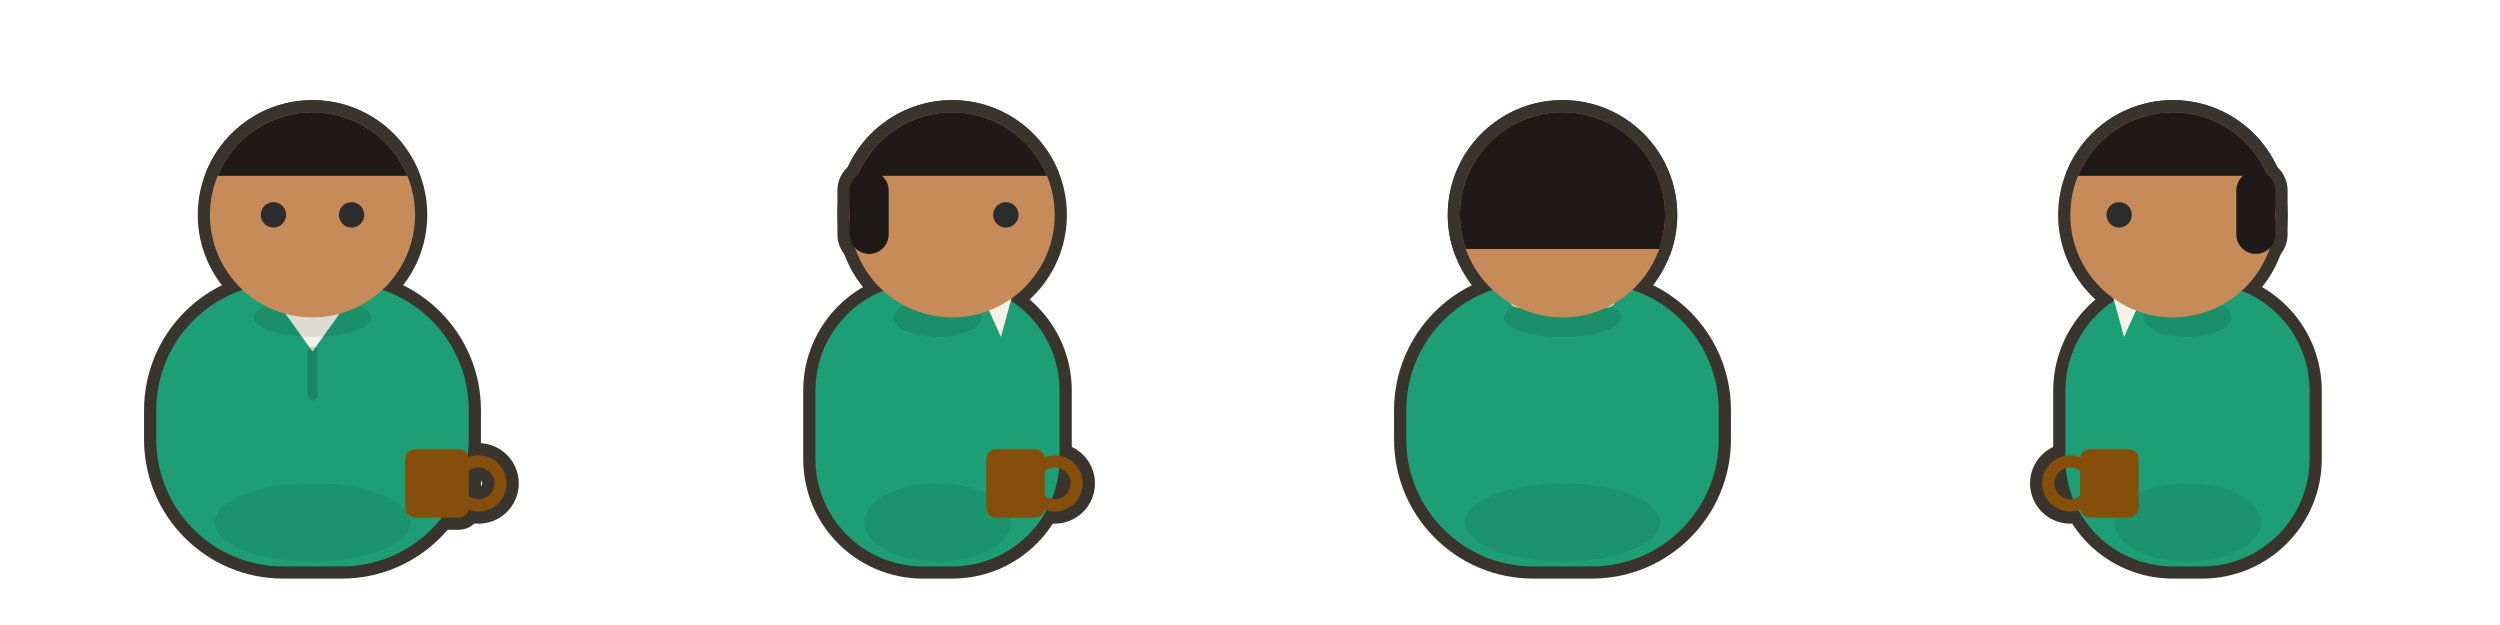
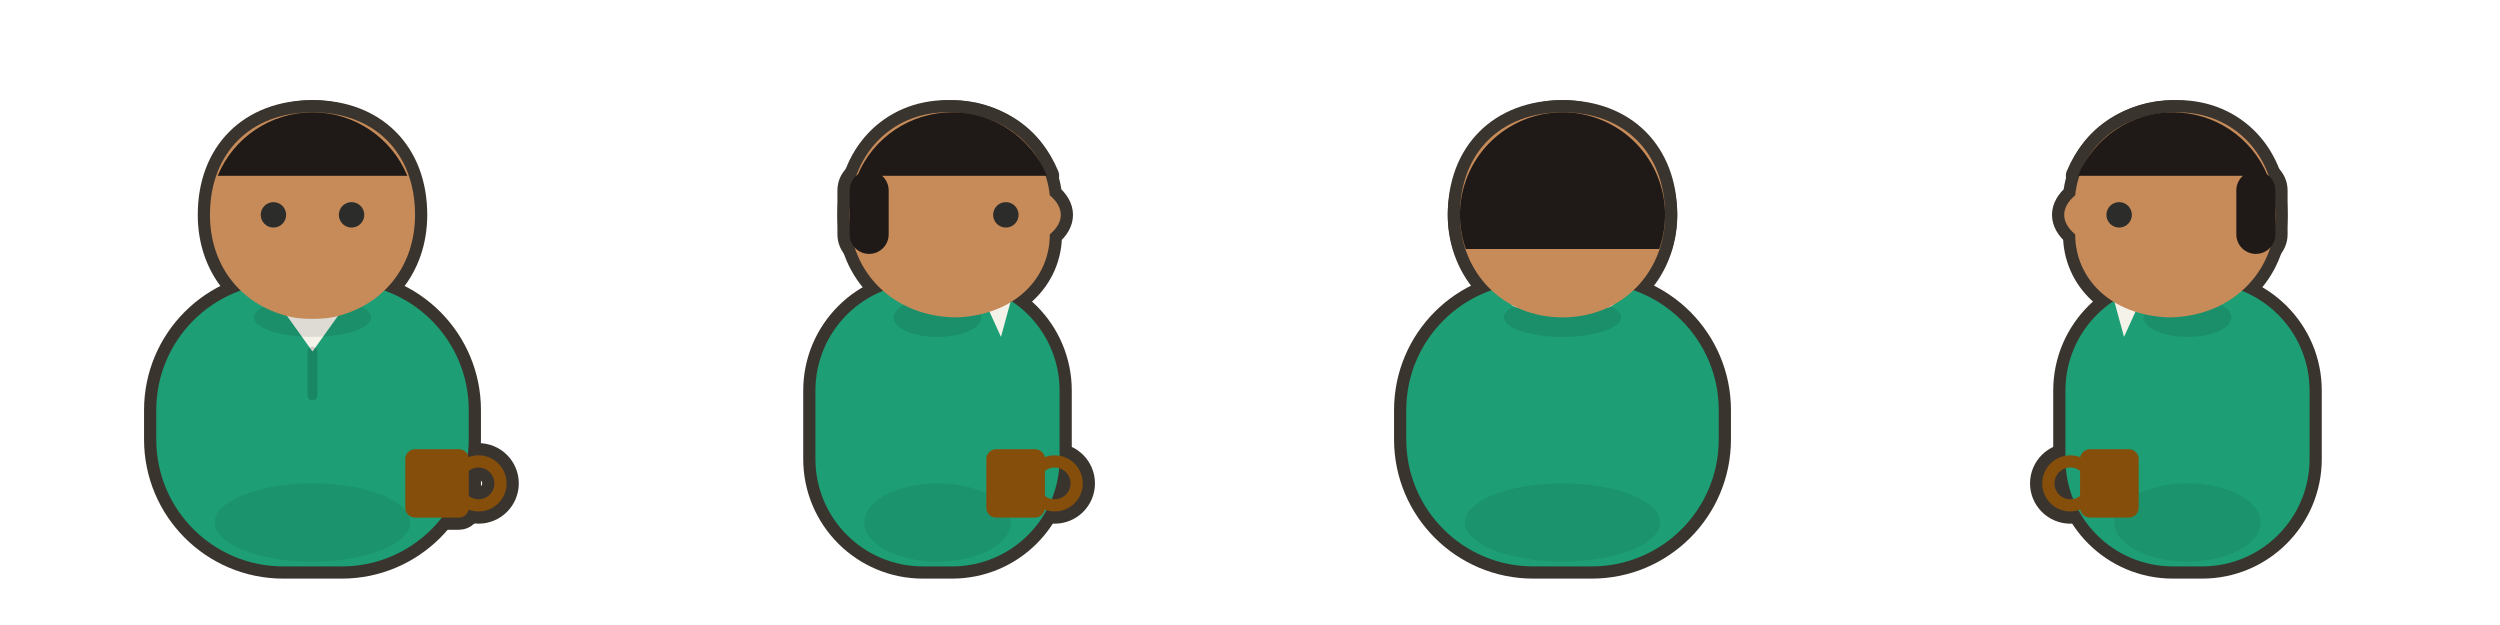
<svg xmlns="http://www.w3.org/2000/svg" viewBox="0 0 512 128" width="512" height="128">
  <g transform="translate(0 0)">
    <path d="M 48 113 a 16 4.5 0 1 0 32 0 a 16 4.5 0 1 0 -32 0 Z" fill="#000000" opacity="0.12" />
    <g transform="translate(64 0) scale(1 1) translate(-64 0)">
      <g transform="translate(64 87)">
        <path d="M -6 -29 h 12 a 26 26 0 0 1 26 26 v 6 a 26 26 0 0 1 -26 26 h -12 a 26 26 0 0 1 -26 -26 v -6 a 26 26 0 0 1 26 -26 Z" fill="#3A342E" stroke="#3A342E" stroke-width="5" stroke-linejoin="round" stroke-linecap="round" />
      </g>
      <g transform="translate(89 99)">
        <path d="M 4.5 0 a 4.5 4.5 0 1 0 9 0 a 4.5 4.5 0 1 0 -9 0 Z" fill="none" stroke="#3A342E" stroke-width="7.5" stroke-linejoin="round" stroke-linecap="round" />
        <path d="M -4 -7 h 9 a 2 2 0 0 1 2 2 v 10 a 2 2 0 0 1 -2 2 h -9 a 2 2 0 0 1 -2 -2 v -10 a 2 2 0 0 1 2 -2 Z" fill="#3A342E" stroke="#3A342E" stroke-width="5" stroke-linejoin="round" stroke-linecap="round" />
      </g>
    </g>
    <g transform="translate(64 58) scale(1) translate(-64 -58)">
      <g transform="translate(64 44)">
-         <path d="M -21 0 a 21 21 0 1 0 42 0 a 21 21 0 1 0 -42 0 Z" fill="#3A342E" stroke="#3A342E" stroke-width="5" stroke-linejoin="round" stroke-linecap="round" />
+         <path d="M0-21C12.7-21 21-12.7 21 0 21 10.8 14.2 18.9 4 21 2 21.4-2 21.4-4 21-14.2 18.9-21 10.8-21 0-21-12.7-12.7-21 0-21Z" fill="#3A342E" stroke="#3A342E" stroke-width="5" stroke-linejoin="round" stroke-linecap="round" />
      </g>
      <g transform="translate(64 44)">
        <path d="M -19.416 -8 A 21 21 0 0 1 19.416 -8 Z" fill="#3A342E" stroke="#3A342E" stroke-width="5" stroke-linejoin="round" stroke-linecap="round" />
      </g>
    </g>
    <g transform="translate(64 0) scale(1 1) translate(-64 0)">
      <g transform="translate(64 87)">
        <path d="M -6 -29 h 12 a 26 26 0 0 1 26 26 v 6 a 26 26 0 0 1 -26 26 h -12 a 26 26 0 0 1 -26 -26 v -6 a 26 26 0 0 1 26 -26 Z" fill="#1D9E75" />
        <path d="M -20 20 a 20 8 0 1 0 40 0 a 20 8 0 1 0 -40 0 Z" fill="#00000012" />
      </g>
      <g transform="translate(64 87)">
        <path d="M -10 -29 L 0 -15 L 10 -29 Z" fill="#F5F2EA" />
        <path d="M 0 -15 L 0 -6" fill="none" stroke="#00000026" stroke-width="2" stroke-linecap="round" stroke-linejoin="round" />
      </g>
      <g transform="translate(89 99)">
        <path d="M 4.5 0 a 4.5 4.5 0 1 0 9 0 a 4.5 4.5 0 1 0 -9 0 Z" fill="none" stroke="#854F0B" stroke-width="2.5" stroke-linecap="round" stroke-linejoin="round" />
        <path d="M -4 -7 h 9 a 2 2 0 0 1 2 2 v 10 a 2 2 0 0 1 -2 2 h -9 a 2 2 0 0 1 -2 -2 v -10 a 2 2 0 0 1 2 -2 Z" fill="#854F0B" />
      </g>
      <g transform="translate(64 87)">
        <path d="M -12 -22 a 12 4 0 1 0 24 0 a 12 4 0 1 0 -24 0 Z" fill="#00000018" />
      </g>
    </g>
    <g transform="translate(64 58) scale(1) translate(-64 -58)">
      <g transform="translate(64 44)">
-         <path d="M -21 0 a 21 21 0 1 0 42 0 a 21 21 0 1 0 -42 0 Z" fill="#C68B59" />
-         <path d="M -10.6 0 a 2.6 2.6 0 1 0 5.2 0 a 2.6 2.6 0 1 0 -5.2 0 Z" fill="#2C2C2A" />
-         <path d="M 5.4 0 a 2.6 2.6 0 1 0 5.2 0 a 2.6 2.6 0 1 0 -5.2 0 Z" fill="#2C2C2A" />
+         <path d="M0-21C12.7-21 21-12.7 21 0 21 10.8 14.2 18.9 4 21 2 21.4-2 21.4-4 21-14.2 18.9-21 10.8-21 0-21-12.7-12.7-21 0-21Z" fill="#C68B59" />
+         <path d="M-10.6 0C-10.6 1.436-9.436 2.6-8 2.6-6.564 2.6-5.4 1.436-5.4 0-5.4-1.436-6.564-2.6-8-2.6-9.436-2.6-10.6-1.436-10.6 0Z" fill="#2C2C2A" />
+         <path d="M5.4 0C5.4 0.929 5.896 1.787 6.7 2.252 7.504 2.716 8.496 2.716 9.3 2.252 10.104 1.787 10.6 0.929 10.6 0 10.6-0.929 10.104-1.787 9.3-2.252 8.496-2.716 7.504-2.716 6.7-2.252 5.896-1.787 5.4-0.929 5.4 0Z" fill="#2C2C2A" />
      </g>
      <g transform="translate(64 44)">
        <path d="M -19.416 -8 A 21 21 0 0 1 19.416 -8 Z" fill="#1F1A17" />
      </g>
    </g>
  </g>
  <g transform="translate(128 0)">
    <path d="M 48 113 a 16 4.5 0 1 0 32 0 a 16 4.5 0 1 0 -32 0 Z" fill="#000000" opacity="0.12" />
    <g transform="translate(64 0) scale(1 1) translate(-64 0)">
      <g transform="translate(64 87)">
        <path d="M -3 -29 h 6 a 22 22 0 0 1 22 22 v 14 a 22 22 0 0 1 -22 22 h -6 a 22 22 0 0 1 -22 -22 v -14 a 22 22 0 0 1 22 -22 Z" fill="#3A342E" stroke="#3A342E" stroke-width="5" stroke-linejoin="round" stroke-linecap="round" />
      </g>
      <g transform="translate(80 99)">
        <path d="M 3.5 0 a 4.5 4.5 0 1 0 9 0 a 4.5 4.5 0 1 0 -9 0 Z" fill="none" stroke="#3A342E" stroke-width="7.5" stroke-linejoin="round" stroke-linecap="round" />
        <path d="M -4 -7 h 8 a 2 2 0 0 1 2 2 v 10 a 2 2 0 0 1 -2 2 h -8 a 2 2 0 0 1 -2 -2 v -10 a 2 2 0 0 1 2 -2 Z" fill="#3A342E" stroke="#3A342E" stroke-width="5" stroke-linejoin="round" stroke-linecap="round" />
      </g>
    </g>
    <g transform="translate(64 58) scale(1) translate(-64 -58)">
      <g transform="translate(67 44)">
-         <path d="M -21 0 a 21 21 0 1 0 42 0 a 21 21 0 1 0 -42 0 Z" fill="#3A342E" stroke="#3A342E" stroke-width="5" stroke-linejoin="round" stroke-linecap="round" />
+         <path d="M-1-21C10.8-21 19-13.7 20-4 23-1.5 23 1.5 20 4 20 13 12.8 20.5 1 21-11.7 21-21 12-21 0-21-12-12.7-21-1-21Z" fill="#3A342E" stroke="#3A342E" stroke-width="5" stroke-linejoin="round" stroke-linecap="round" />
      </g>
      <g transform="translate(67 44)">
        <path d="M -19.416 -8 A 21 21 0 0 1 19.416 -8 Z" fill="#3A342E" stroke="#3A342E" stroke-width="5" stroke-linejoin="round" stroke-linecap="round" />
        <path d="M -17 -9 h 0 a 4 4 0 0 1 4 4 v 9 a 4 4 0 0 1 -4 4 h 0 a 4 4 0 0 1 -4 -4 v -9 a 4 4 0 0 1 4 -4 Z" fill="#3A342E" stroke="#3A342E" stroke-width="5" stroke-linejoin="round" stroke-linecap="round" />
      </g>
    </g>
    <g transform="translate(64 0) scale(1 1) translate(-64 0)">
      <g transform="translate(64 87)">
        <path d="M -3 -29 h 6 a 22 22 0 0 1 22 22 v 14 a 22 22 0 0 1 -22 22 h -6 a 22 22 0 0 1 -22 -22 v -14 a 22 22 0 0 1 22 -22 Z" fill="#1D9E75" />
        <path d="M -15 20 a 15 8 0 1 0 30 0 a 15 8 0 1 0 -30 0 Z" fill="#00000012" />
      </g>
      <g transform="translate(64 87)">
        <path d="M 8 -29 L 13 -18 L 16 -29 Z" fill="#F5F2EA" />
      </g>
      <g transform="translate(80 99)">
        <path d="M 3.5 0 a 4.5 4.5 0 1 0 9 0 a 4.5 4.5 0 1 0 -9 0 Z" fill="none" stroke="#854F0B" stroke-width="2.5" stroke-linecap="round" stroke-linejoin="round" />
        <path d="M -4 -7 h 8 a 2 2 0 0 1 2 2 v 10 a 2 2 0 0 1 -2 2 h -8 a 2 2 0 0 1 -2 -2 v -10 a 2 2 0 0 1 2 -2 Z" fill="#854F0B" />
      </g>
      <g transform="translate(64 87)">
        <path d="M -9 -22 a 9 4 0 1 0 18 0 a 9 4 0 1 0 -18 0 Z" fill="#00000018" />
      </g>
    </g>
    <g transform="translate(64 58) scale(1) translate(-64 -58)">
      <g transform="translate(67 44)">
-         <path d="M -21 0 a 21 21 0 1 0 42 0 a 21 21 0 1 0 -42 0 Z" fill="#C68B59" />
-         <path d="M 8.4 0 a 2.6 2.6 0 1 0 5.2 0 a 2.6 2.6 0 1 0 -5.2 0 Z" fill="#2C2C2A" />
+         <path d="M-1-21C10.8-21 19-13.7 20-4 23-1.5 23 1.5 20 4 20 13 12.8 20.5 1 21-11.7 21-21 12-21 0-21-12-12.7-21-1-21Z" fill="#C68B59" />
+         <path d="M8.4 0C8.4 0.929 8.896 1.787 9.7 2.252 10.504 2.716 11.496 2.716 12.3 2.252 13.104 1.787 13.6 0.929 13.6 0 13.6-0.929 13.104-1.787 12.3-2.252 11.496-2.716 10.504-2.716 9.7-2.252 8.896-1.787 8.4-0.929 8.4 0Z" fill="#2C2C2A" />
      </g>
      <g transform="translate(67 44)">
        <path d="M -19.416 -8 A 21 21 0 0 1 19.416 -8 Z" fill="#1F1A17" />
        <path d="M -17 -9 h 0 a 4 4 0 0 1 4 4 v 9 a 4 4 0 0 1 -4 4 h 0 a 4 4 0 0 1 -4 -4 v -9 a 4 4 0 0 1 4 -4 Z" fill="#1F1A17" />
      </g>
    </g>
  </g>
  <g transform="translate(256 0)">
    <path d="M 48 113 a 16 4.5 0 1 0 32 0 a 16 4.5 0 1 0 -32 0 Z" fill="#000000" opacity="0.12" />
    <g transform="translate(64 0) scale(1 1) translate(-64 0)">
      <g transform="translate(64 87)">
        <path d="M -6 -29 h 12 a 26 26 0 0 1 26 26 v 6 a 26 26 0 0 1 -26 26 h -12 a 26 26 0 0 1 -26 -26 v -6 a 26 26 0 0 1 26 -26 Z" fill="#3A342E" stroke="#3A342E" stroke-width="5" stroke-linejoin="round" stroke-linecap="round" />
      </g>
    </g>
    <g transform="translate(64 58) scale(1) translate(-64 -58)">
      <g transform="translate(64 44)">
-         <path d="M -21 0 a 21 21 0 1 0 42 0 a 21 21 0 1 0 -42 0 Z" fill="#3A342E" stroke="#3A342E" stroke-width="5" stroke-linejoin="round" stroke-linecap="round" />
+         <path d="M0-21C12.7-21 21-12.7 21 0 21 11.8 12.2 21 0 21-12.2 21-21 11.8-21 0-21-12.7-12.7-21 0-21Z" fill="#3A342E" stroke="#3A342E" stroke-width="5" stroke-linejoin="round" stroke-linecap="round" />
      </g>
      <g transform="translate(64 44)">
        <path d="M -19.799 7 A 21 21 0 1 1 19.799 7 Z" fill="#3A342E" stroke="#3A342E" stroke-width="5" stroke-linejoin="round" stroke-linecap="round" />
      </g>
    </g>
    <g transform="translate(64 0) scale(1 1) translate(-64 0)">
      <g transform="translate(64 87)">
        <path d="M -6 -29 h 12 a 26 26 0 0 1 26 26 v 6 a 26 26 0 0 1 -26 26 h -12 a 26 26 0 0 1 -26 -26 v -6 a 26 26 0 0 1 26 -26 Z" fill="#1D9E75" />
        <path d="M -20 20 a 20 8 0 1 0 40 0 a 20 8 0 1 0 -40 0 Z" fill="#00000012" />
      </g>
      <g transform="translate(64 87)">
        <path d="M -9 -29 h 18 a 2 2 0 0 1 2 2 v 1 a 2 2 0 0 1 -2 2 h -18 a 2 2 0 0 1 -2 -2 v -1 a 2 2 0 0 1 2 -2 Z" fill="#F5F2EA" />
      </g>
      <g transform="translate(64 87)">
        <path d="M -12 -22 a 12 4 0 1 0 24 0 a 12 4 0 1 0 -24 0 Z" fill="#00000018" />
      </g>
    </g>
    <g transform="translate(64 58) scale(1) translate(-64 -58)">
      <g transform="translate(64 44)">
-         <path d="M -21 0 a 21 21 0 1 0 42 0 a 21 21 0 1 0 -42 0 Z" fill="#C68B59" />
+         <path d="M0-21C12.7-21 21-12.7 21 0 21 11.8 12.2 21 0 21-12.2 21-21 11.8-21 0-21-12.7-12.7-21 0-21Z" fill="#C68B59" />
      </g>
      <g transform="translate(64 44)">
        <path d="M -19.799 7 A 21 21 0 1 1 19.799 7 Z" fill="#1F1A17" />
      </g>
    </g>
  </g>
  <g transform="translate(384 0)">
    <path d="M 48 113 a 16 4.5 0 1 0 32 0 a 16 4.5 0 1 0 -32 0 Z" fill="#000000" opacity="0.12" />
    <g transform="translate(128 0) scale(-1 1)">
      <g transform="translate(64 0) scale(1 1) translate(-64 0)">
        <g transform="translate(64 87)">
          <path d="M -3 -29 h 6 a 22 22 0 0 1 22 22 v 14 a 22 22 0 0 1 -22 22 h -6 a 22 22 0 0 1 -22 -22 v -14 a 22 22 0 0 1 22 -22 Z" fill="#3A342E" stroke="#3A342E" stroke-width="5" stroke-linejoin="round" stroke-linecap="round" />
        </g>
        <g transform="translate(80 99)">
          <path d="M 3.5 0 a 4.5 4.5 0 1 0 9 0 a 4.5 4.5 0 1 0 -9 0 Z" fill="none" stroke="#3A342E" stroke-width="7.5" stroke-linejoin="round" stroke-linecap="round" />
          <path d="M -4 -7 h 8 a 2 2 0 0 1 2 2 v 10 a 2 2 0 0 1 -2 2 h -8 a 2 2 0 0 1 -2 -2 v -10 a 2 2 0 0 1 2 -2 Z" fill="#3A342E" stroke="#3A342E" stroke-width="5" stroke-linejoin="round" stroke-linecap="round" />
        </g>
      </g>
      <g transform="translate(64 58) scale(1) translate(-64 -58)">
        <g transform="translate(67 44)">
-           <path d="M -21 0 a 21 21 0 1 0 42 0 a 21 21 0 1 0 -42 0 Z" fill="#3A342E" stroke="#3A342E" stroke-width="5" stroke-linejoin="round" stroke-linecap="round" />
+           <path d="M-1-21C10.8-21 19-13.7 20-4 23-1.5 23 1.5 20 4 20 13 12.8 20.5 1 21-11.7 21-21 12-21 0-21-12-12.7-21-1-21Z" fill="#3A342E" stroke="#3A342E" stroke-width="5" stroke-linejoin="round" stroke-linecap="round" />
        </g>
        <g transform="translate(67 44)">
          <path d="M -19.416 -8 A 21 21 0 0 1 19.416 -8 Z" fill="#3A342E" stroke="#3A342E" stroke-width="5" stroke-linejoin="round" stroke-linecap="round" />
          <path d="M -17 -9 h 0 a 4 4 0 0 1 4 4 v 9 a 4 4 0 0 1 -4 4 h 0 a 4 4 0 0 1 -4 -4 v -9 a 4 4 0 0 1 4 -4 Z" fill="#3A342E" stroke="#3A342E" stroke-width="5" stroke-linejoin="round" stroke-linecap="round" />
        </g>
      </g>
      <g transform="translate(64 0) scale(1 1) translate(-64 0)">
        <g transform="translate(64 87)">
          <path d="M -3 -29 h 6 a 22 22 0 0 1 22 22 v 14 a 22 22 0 0 1 -22 22 h -6 a 22 22 0 0 1 -22 -22 v -14 a 22 22 0 0 1 22 -22 Z" fill="#1D9E75" />
          <path d="M -15 20 a 15 8 0 1 0 30 0 a 15 8 0 1 0 -30 0 Z" fill="#00000012" />
        </g>
        <g transform="translate(64 87)">
          <path d="M 8 -29 L 13 -18 L 16 -29 Z" fill="#F5F2EA" />
        </g>
        <g transform="translate(80 99)">
          <path d="M 3.5 0 a 4.5 4.5 0 1 0 9 0 a 4.5 4.5 0 1 0 -9 0 Z" fill="none" stroke="#854F0B" stroke-width="2.5" stroke-linecap="round" stroke-linejoin="round" />
          <path d="M -4 -7 h 8 a 2 2 0 0 1 2 2 v 10 a 2 2 0 0 1 -2 2 h -8 a 2 2 0 0 1 -2 -2 v -10 a 2 2 0 0 1 2 -2 Z" fill="#854F0B" />
        </g>
        <g transform="translate(64 87)">
          <path d="M -9 -22 a 9 4 0 1 0 18 0 a 9 4 0 1 0 -18 0 Z" fill="#00000018" />
        </g>
      </g>
      <g transform="translate(64 58) scale(1) translate(-64 -58)">
        <g transform="translate(67 44)">
-           <path d="M -21 0 a 21 21 0 1 0 42 0 a 21 21 0 1 0 -42 0 Z" fill="#C68B59" />
-           <path d="M 8.4 0 a 2.6 2.6 0 1 0 5.2 0 a 2.6 2.6 0 1 0 -5.2 0 Z" fill="#2C2C2A" />
+           <path d="M-1-21C10.8-21 19-13.7 20-4 23-1.5 23 1.5 20 4 20 13 12.8 20.5 1 21-11.7 21-21 12-21 0-21-12-12.7-21-1-21Z" fill="#C68B59" />
+           <path d="M8.4 0C8.4 0.929 8.896 1.787 9.7 2.252 10.504 2.716 11.496 2.716 12.3 2.252 13.104 1.787 13.6 0.929 13.6 0 13.6-0.929 13.104-1.787 12.3-2.252 11.496-2.716 10.504-2.716 9.7-2.252 8.896-1.787 8.4-0.929 8.4 0Z" fill="#2C2C2A" />
        </g>
        <g transform="translate(67 44)">
          <path d="M -19.416 -8 A 21 21 0 0 1 19.416 -8 Z" fill="#1F1A17" />
          <path d="M -17 -9 h 0 a 4 4 0 0 1 4 4 v 9 a 4 4 0 0 1 -4 4 h 0 a 4 4 0 0 1 -4 -4 v -9 a 4 4 0 0 1 4 -4 Z" fill="#1F1A17" />
        </g>
      </g>
    </g>
  </g>
</svg>
